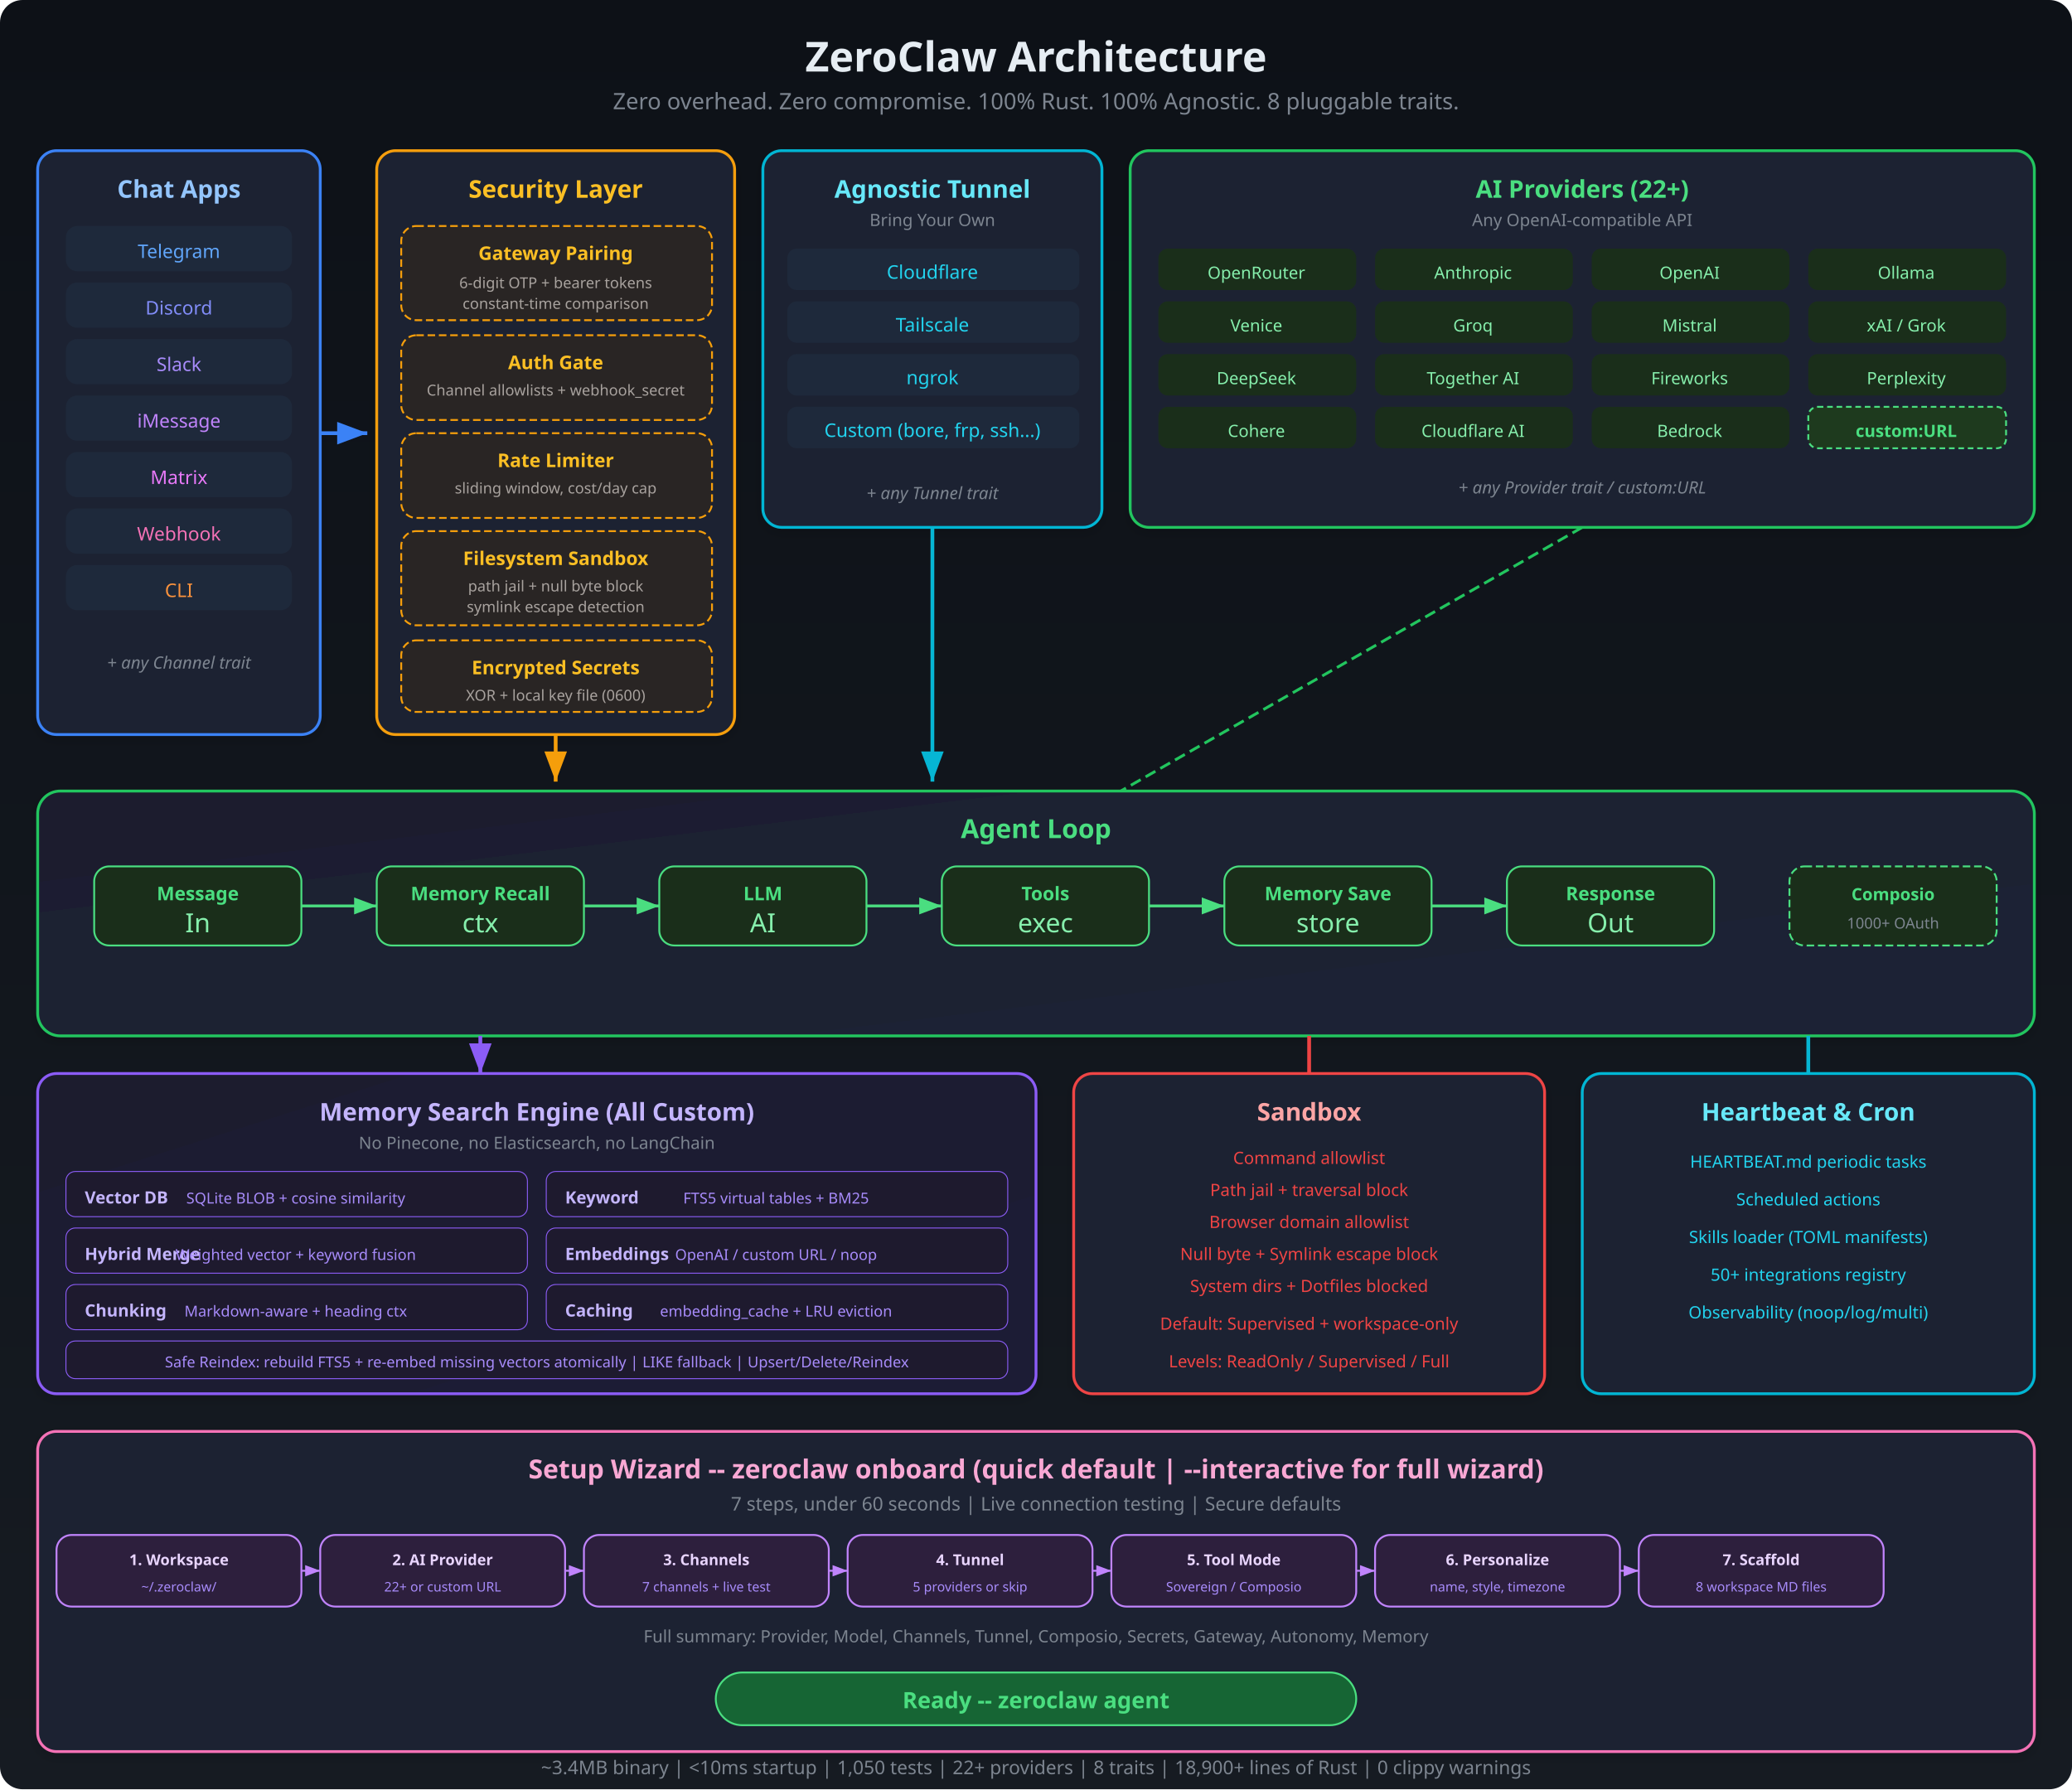
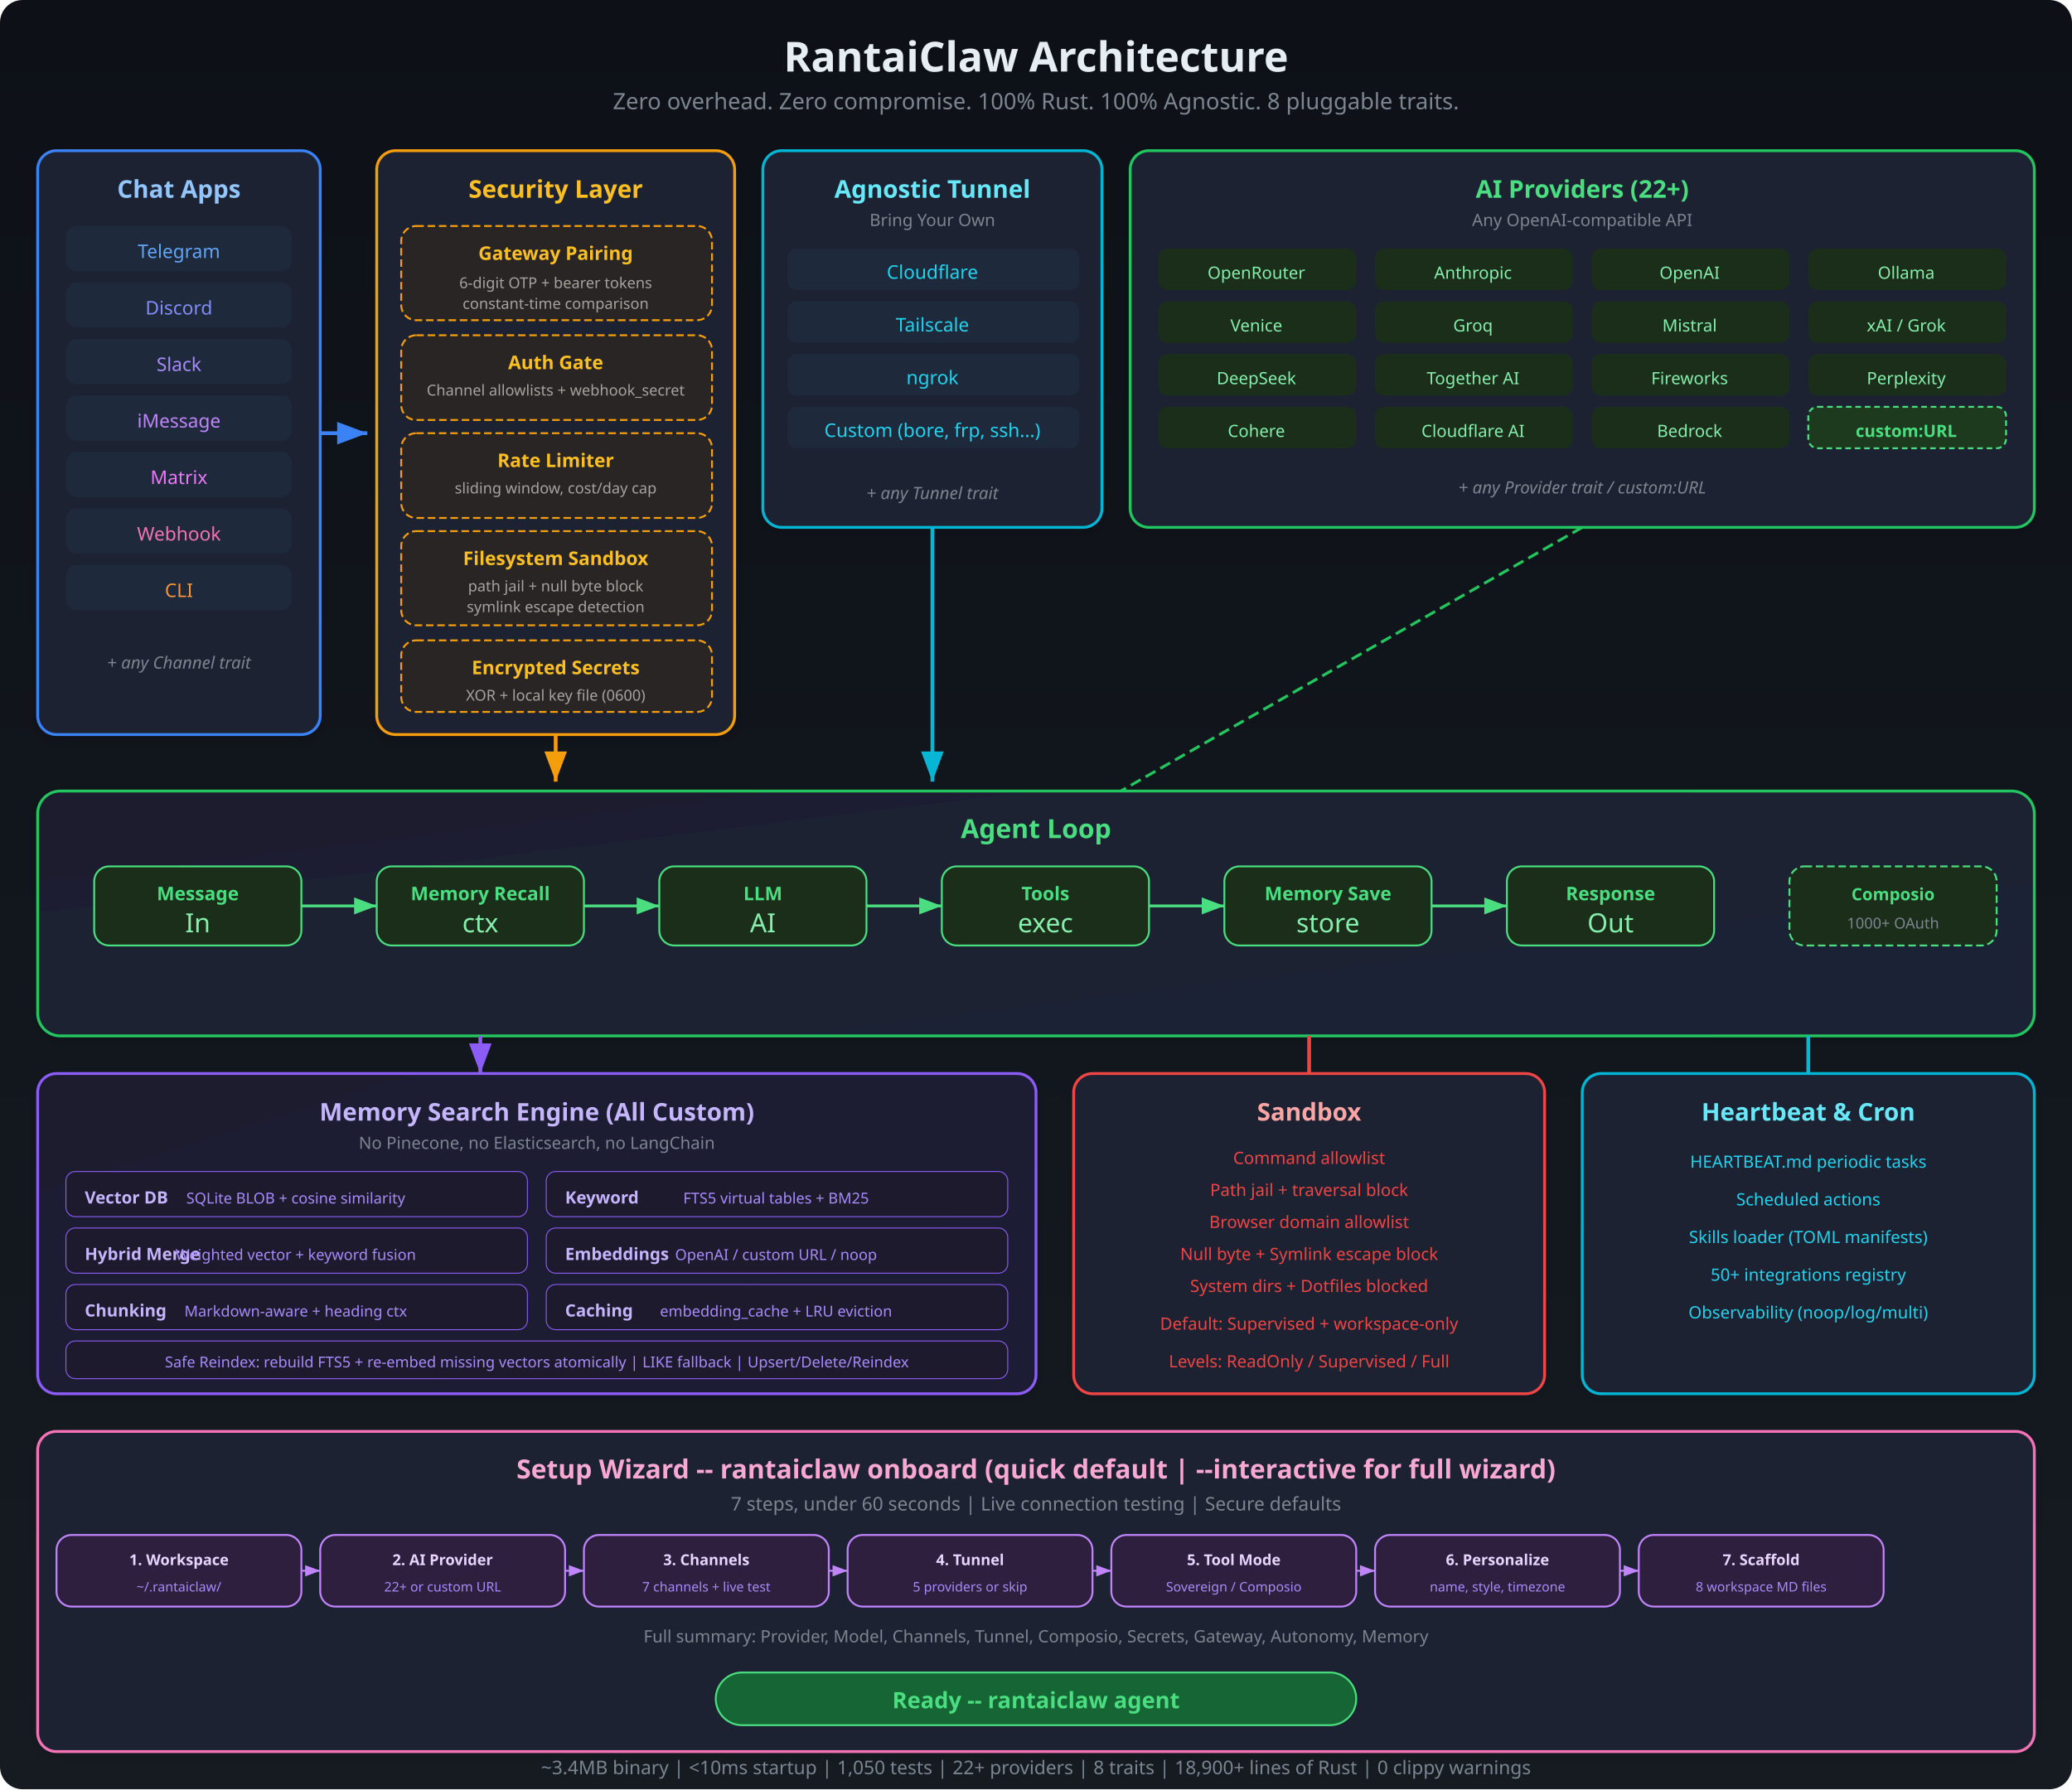
<svg xmlns="http://www.w3.org/2000/svg" viewBox="0 0 1100 950" font-family="'Segoe UI', system-ui, -apple-system, sans-serif">
  <defs>
    <filter id="shadow" x="-4%" y="-4%" width="108%" height="108%">
      <feDropShadow dx="0" dy="2" stdDeviation="3" flood-opacity="0.15" />
    </filter>
    <linearGradient id="bgGrad" x1="0" y1="0" x2="0" y2="1">
      <stop offset="0%" stop-color="#0d1117" />
      <stop offset="100%" stop-color="#161b22" />
    </linearGradient>
    <linearGradient id="agentGrad" x1="0" y1="0" x2="1" y2="1">
      <stop offset="0%" stop-color="#1a1e2e" />
      <stop offset="100%" stop-color="#1e2436" />
    </linearGradient>
    <linearGradient id="memGrad" x1="0" y1="0" x2="1" y2="1">
      <stop offset="0%" stop-color="#1a1a2e" />
      <stop offset="100%" stop-color="#1e1e36" />
    </linearGradient>
    <marker id="arrowBlue" markerWidth="8" markerHeight="6" refX="8" refY="3" orient="auto">
      <path d="M0,0 L8,3 L0,6" fill="#3b82f6" />
    </marker>
    <marker id="arrowAmber" markerWidth="8" markerHeight="6" refX="8" refY="3" orient="auto">
      <path d="M0,0 L8,3 L0,6" fill="#f59e0b" />
    </marker>
    <marker id="arrowGreen" markerWidth="8" markerHeight="6" refX="8" refY="3" orient="auto">
      <path d="M0,0 L8,3 L0,6" fill="#4ade80" />
    </marker>
    <marker id="arrowCyan" markerWidth="8" markerHeight="6" refX="8" refY="3" orient="auto">
      <path d="M0,0 L8,3 L0,6" fill="#06b6d4" />
    </marker>
    <marker id="arrowPurple" markerWidth="8" markerHeight="6" refX="8" refY="3" orient="auto">
      <path d="M0,0 L8,3 L0,6" fill="#c084fc" />
    </marker>
    <marker id="arrowViolet" markerWidth="8" markerHeight="6" refX="8" refY="3" orient="auto">
      <path d="M0,0 L8,3 L0,6" fill="#8b5cf6" />
    </marker>
  </defs>
  <rect width="1100" height="950" rx="12" fill="url(#bgGrad)" />
-   <text x="550" y="38" text-anchor="middle" fill="#e6edf3" font-size="22" font-weight="700">ZeroClaw Architecture</text>
+   <text x="550" y="38" text-anchor="middle" fill="#e6edf3" font-size="22" font-weight="700">RantaiClaw Architecture</text>
  <text x="550" y="58" text-anchor="middle" fill="#7d8590" font-size="12">Zero overhead. Zero compromise. 100% Rust. 100% Agnostic. 8 pluggable traits.</text>
  <rect x="20" y="80" width="150" height="310" rx="10" fill="#1c2333" stroke="#3b82f6" stroke-width="1.5" filter="url(#shadow)" />
  <text x="95" y="105" text-anchor="middle" fill="#93c5fd" font-size="13" font-weight="600">Chat Apps</text>
  <rect x="35" y="120" width="120" height="24" rx="6" fill="#1e293b" />
  <text x="95" y="137" text-anchor="middle" fill="#60a5fa" font-size="10">Telegram</text>
  <rect x="35" y="150" width="120" height="24" rx="6" fill="#1e293b" />
  <text x="95" y="167" text-anchor="middle" fill="#818cf8" font-size="10">Discord</text>
  <rect x="35" y="180" width="120" height="24" rx="6" fill="#1e293b" />
  <text x="95" y="197" text-anchor="middle" fill="#a78bfa" font-size="10">Slack</text>
  <rect x="35" y="210" width="120" height="24" rx="6" fill="#1e293b" />
  <text x="95" y="227" text-anchor="middle" fill="#c084fc" font-size="10">iMessage</text>
  <rect x="35" y="240" width="120" height="24" rx="6" fill="#1e293b" />
  <text x="95" y="257" text-anchor="middle" fill="#e879f9" font-size="10">Matrix</text>
  <rect x="35" y="270" width="120" height="24" rx="6" fill="#1e293b" />
  <text x="95" y="287" text-anchor="middle" fill="#f472b6" font-size="10">Webhook</text>
  <rect x="35" y="300" width="120" height="24" rx="6" fill="#1e293b" />
  <text x="95" y="317" text-anchor="middle" fill="#fb923c" font-size="10">CLI</text>
  <text x="95" y="355" text-anchor="middle" fill="#7d8590" font-size="9" font-style="italic">+ any Channel trait</text>
  <line x1="170" y1="230" x2="195" y2="230" stroke="#3b82f6" stroke-width="2" marker-end="url(#arrowBlue)" />
  <rect x="200" y="80" width="190" height="310" rx="10" fill="#1c2333" stroke="#f59e0b" stroke-width="1.5" filter="url(#shadow)" />
  <text x="295" y="105" text-anchor="middle" fill="#fbbf24" font-size="13" font-weight="600">Security Layer</text>
  <rect x="213" y="120" width="165" height="50" rx="8" fill="#292524" stroke="#f59e0b" stroke-width="1" stroke-dasharray="4,2" />
  <text x="295" y="138" text-anchor="middle" fill="#fbbf24" font-size="10" font-weight="600">Gateway Pairing</text>
  <text x="295" y="153" text-anchor="middle" fill="#a8a29e" font-size="8">6-digit OTP + bearer tokens</text>
  <text x="295" y="164" text-anchor="middle" fill="#a8a29e" font-size="8">constant-time comparison</text>
  <rect x="213" y="178" width="165" height="45" rx="8" fill="#292524" stroke="#f59e0b" stroke-width="1" stroke-dasharray="4,2" />
  <text x="295" y="196" text-anchor="middle" fill="#fbbf24" font-size="10" font-weight="600">Auth Gate</text>
  <text x="295" y="210" text-anchor="middle" fill="#a8a29e" font-size="8">Channel allowlists + webhook_secret</text>
  <rect x="213" y="230" width="165" height="45" rx="8" fill="#292524" stroke="#f59e0b" stroke-width="1" stroke-dasharray="4,2" />
  <text x="295" y="248" text-anchor="middle" fill="#fbbf24" font-size="10" font-weight="600">Rate Limiter</text>
  <text x="295" y="262" text-anchor="middle" fill="#a8a29e" font-size="8">sliding window, cost/day cap</text>
  <rect x="213" y="282" width="165" height="50" rx="8" fill="#292524" stroke="#f59e0b" stroke-width="1" stroke-dasharray="4,2" />
  <text x="295" y="300" text-anchor="middle" fill="#fbbf24" font-size="10" font-weight="600">Filesystem Sandbox</text>
  <text x="295" y="314" text-anchor="middle" fill="#a8a29e" font-size="8">path jail + null byte block</text>
  <text x="295" y="325" text-anchor="middle" fill="#a8a29e" font-size="8">symlink escape detection</text>
  <rect x="213" y="340" width="165" height="38" rx="8" fill="#292524" stroke="#f59e0b" stroke-width="1" stroke-dasharray="4,2" />
  <text x="295" y="358" text-anchor="middle" fill="#fbbf24" font-size="10" font-weight="600">Encrypted Secrets</text>
  <text x="295" y="372" text-anchor="middle" fill="#a8a29e" font-size="8">XOR + local key file (0600)</text>
  <line x1="295" y1="390" x2="295" y2="415" stroke="#f59e0b" stroke-width="2" marker-end="url(#arrowAmber)" />
  <rect x="405" y="80" width="180" height="200" rx="10" fill="#1c2333" stroke="#06b6d4" stroke-width="1.5" filter="url(#shadow)" />
  <text x="495" y="105" text-anchor="middle" fill="#67e8f9" font-size="13" font-weight="600">Agnostic Tunnel</text>
  <text x="495" y="120" text-anchor="middle" fill="#7d8590" font-size="9">Bring Your Own</text>
  <rect x="418" y="132" width="155" height="22" rx="5" fill="#1e293b" />
  <text x="495" y="148" text-anchor="middle" fill="#22d3ee" font-size="10">Cloudflare</text>
  <rect x="418" y="160" width="155" height="22" rx="5" fill="#1e293b" />
  <text x="495" y="176" text-anchor="middle" fill="#22d3ee" font-size="10">Tailscale</text>
  <rect x="418" y="188" width="155" height="22" rx="5" fill="#1e293b" />
  <text x="495" y="204" text-anchor="middle" fill="#22d3ee" font-size="10">ngrok</text>
  <rect x="418" y="216" width="155" height="22" rx="5" fill="#1e293b" />
  <text x="495" y="232" text-anchor="middle" fill="#22d3ee" font-size="10">Custom (bore, frp, ssh...)</text>
  <text x="495" y="265" text-anchor="middle" fill="#7d8590" font-size="9" font-style="italic">+ any Tunnel trait</text>
  <line x1="495" y1="280" x2="495" y2="415" stroke="#06b6d4" stroke-width="2" marker-end="url(#arrowCyan)" />
  <rect x="600" y="80" width="480" height="200" rx="10" fill="#1c2333" stroke="#22c55e" stroke-width="1.5" filter="url(#shadow)" />
  <text x="840" y="105" text-anchor="middle" fill="#4ade80" font-size="13" font-weight="600">AI Providers (22+)</text>
  <text x="840" y="120" text-anchor="middle" fill="#7d8590" font-size="9">Any OpenAI-compatible API</text>
  <rect x="615" y="132" width="105" height="22" rx="5" fill="#1a2e1a" />
  <text x="667" y="148" text-anchor="middle" fill="#86efac" font-size="9">OpenRouter</text>
  <rect x="730" y="132" width="105" height="22" rx="5" fill="#1a2e1a" />
  <text x="782" y="148" text-anchor="middle" fill="#86efac" font-size="9">Anthropic</text>
  <rect x="845" y="132" width="105" height="22" rx="5" fill="#1a2e1a" />
  <text x="897" y="148" text-anchor="middle" fill="#86efac" font-size="9">OpenAI</text>
  <rect x="960" y="132" width="105" height="22" rx="5" fill="#1a2e1a" />
  <text x="1012" y="148" text-anchor="middle" fill="#86efac" font-size="9">Ollama</text>
  <rect x="615" y="160" width="105" height="22" rx="5" fill="#1a2e1a" />
  <text x="667" y="176" text-anchor="middle" fill="#86efac" font-size="9">Venice</text>
  <rect x="730" y="160" width="105" height="22" rx="5" fill="#1a2e1a" />
  <text x="782" y="176" text-anchor="middle" fill="#86efac" font-size="9">Groq</text>
  <rect x="845" y="160" width="105" height="22" rx="5" fill="#1a2e1a" />
  <text x="897" y="176" text-anchor="middle" fill="#86efac" font-size="9">Mistral</text>
  <rect x="960" y="160" width="105" height="22" rx="5" fill="#1a2e1a" />
  <text x="1012" y="176" text-anchor="middle" fill="#86efac" font-size="9">xAI / Grok</text>
  <rect x="615" y="188" width="105" height="22" rx="5" fill="#1a2e1a" />
  <text x="667" y="204" text-anchor="middle" fill="#86efac" font-size="9">DeepSeek</text>
  <rect x="730" y="188" width="105" height="22" rx="5" fill="#1a2e1a" />
  <text x="782" y="204" text-anchor="middle" fill="#86efac" font-size="9">Together AI</text>
  <rect x="845" y="188" width="105" height="22" rx="5" fill="#1a2e1a" />
  <text x="897" y="204" text-anchor="middle" fill="#86efac" font-size="9">Fireworks</text>
  <rect x="960" y="188" width="105" height="22" rx="5" fill="#1a2e1a" />
  <text x="1012" y="204" text-anchor="middle" fill="#86efac" font-size="9">Perplexity</text>
  <rect x="615" y="216" width="105" height="22" rx="5" fill="#1a2e1a" />
  <text x="667" y="232" text-anchor="middle" fill="#86efac" font-size="9">Cohere</text>
  <rect x="730" y="216" width="105" height="22" rx="5" fill="#1a2e1a" />
  <text x="782" y="232" text-anchor="middle" fill="#86efac" font-size="9">Cloudflare AI</text>
  <rect x="845" y="216" width="105" height="22" rx="5" fill="#1a2e1a" />
  <text x="897" y="232" text-anchor="middle" fill="#86efac" font-size="9">Bedrock</text>
  <rect x="960" y="216" width="105" height="22" rx="5" fill="#1e3a1e" stroke="#4ade80" stroke-width="1" stroke-dasharray="3,2" />
  <text x="1012" y="232" text-anchor="middle" fill="#4ade80" font-size="9" font-weight="600">custom:URL</text>
  <text x="840" y="262" text-anchor="middle" fill="#7d8590" font-size="9" font-style="italic">+ any Provider trait / custom:URL</text>
  <line x1="840" y1="280" x2="560" y2="440" stroke="#22c55e" stroke-width="1.5" stroke-dasharray="6,3" marker-end="url(#arrowGreen)" />
  <rect x="20" y="420" width="1060" height="130" rx="12" fill="url(#agentGrad)" stroke="#22c55e" stroke-width="1.5" filter="url(#shadow)" />
  <text x="550" y="445" text-anchor="middle" fill="#4ade80" font-size="14" font-weight="700">Agent Loop</text>
  <rect x="50" y="460" width="110" height="42" rx="8" fill="#1a2e1a" stroke="#4ade80" stroke-width="1" />
  <text x="105" y="478" text-anchor="middle" fill="#4ade80" font-size="10" font-weight="600">Message</text>
  <text x="105" y="495" text-anchor="middle" fill="#86efac" font-size="14">In</text>
  <rect x="200" y="460" width="110" height="42" rx="8" fill="#1a2e1a" stroke="#4ade80" stroke-width="1" />
  <text x="255" y="478" text-anchor="middle" fill="#4ade80" font-size="10" font-weight="600">Memory Recall</text>
  <text x="255" y="495" text-anchor="middle" fill="#86efac" font-size="14">ctx</text>
  <rect x="350" y="460" width="110" height="42" rx="8" fill="#1a2e1a" stroke="#4ade80" stroke-width="1" />
  <text x="405" y="478" text-anchor="middle" fill="#4ade80" font-size="10" font-weight="600">LLM</text>
  <text x="405" y="495" text-anchor="middle" fill="#86efac" font-size="14">AI</text>
  <rect x="500" y="460" width="110" height="42" rx="8" fill="#1a2e1a" stroke="#4ade80" stroke-width="1" />
  <text x="555" y="478" text-anchor="middle" fill="#4ade80" font-size="10" font-weight="600">Tools</text>
  <text x="555" y="495" text-anchor="middle" fill="#86efac" font-size="14">exec</text>
  <rect x="650" y="460" width="110" height="42" rx="8" fill="#1a2e1a" stroke="#4ade80" stroke-width="1" />
  <text x="705" y="478" text-anchor="middle" fill="#4ade80" font-size="10" font-weight="600">Memory Save</text>
  <text x="705" y="495" text-anchor="middle" fill="#86efac" font-size="14">store</text>
  <rect x="800" y="460" width="110" height="42" rx="8" fill="#1a2e1a" stroke="#4ade80" stroke-width="1" />
  <text x="855" y="478" text-anchor="middle" fill="#4ade80" font-size="10" font-weight="600">Response</text>
  <text x="855" y="495" text-anchor="middle" fill="#86efac" font-size="14">Out</text>
  <rect x="950" y="460" width="110" height="42" rx="8" fill="#1a2e1a" stroke="#4ade80" stroke-width="1" stroke-dasharray="4,2" />
  <text x="1005" y="478" text-anchor="middle" fill="#4ade80" font-size="9" font-weight="600">Composio</text>
  <text x="1005" y="493" text-anchor="middle" fill="#7d8590" font-size="8">1000+ OAuth</text>
  <line x1="160" y1="481" x2="200" y2="481" stroke="#4ade80" stroke-width="1.5" marker-end="url(#arrowGreen)" />
  <line x1="310" y1="481" x2="350" y2="481" stroke="#4ade80" stroke-width="1.5" marker-end="url(#arrowGreen)" />
  <line x1="460" y1="481" x2="500" y2="481" stroke="#4ade80" stroke-width="1.5" marker-end="url(#arrowGreen)" />
  <line x1="610" y1="481" x2="650" y2="481" stroke="#4ade80" stroke-width="1.5" marker-end="url(#arrowGreen)" />
  <line x1="760" y1="481" x2="800" y2="481" stroke="#4ade80" stroke-width="1.5" marker-end="url(#arrowGreen)" />
  <rect x="20" y="570" width="530" height="170" rx="10" fill="url(#memGrad)" stroke="#8b5cf6" stroke-width="1.5" filter="url(#shadow)" />
  <text x="285" y="595" text-anchor="middle" fill="#c4b5fd" font-size="13" font-weight="700">Memory Search Engine (All Custom)</text>
  <text x="285" y="610" text-anchor="middle" fill="#7d8590" font-size="9">No Pinecone, no Elasticsearch, no LangChain</text>
  <rect x="35" y="622" width="245" height="24" rx="5" fill="#1e1a2e" stroke="#8b5cf6" stroke-width="0.5" />
  <text x="45" y="639" fill="#c4b5fd" font-size="9" font-weight="600">Vector DB</text>
  <text x="157" y="639" text-anchor="middle" fill="#a78bfa" font-size="8">SQLite BLOB + cosine similarity</text>
  <rect x="290" y="622" width="245" height="24" rx="5" fill="#1e1a2e" stroke="#8b5cf6" stroke-width="0.5" />
  <text x="300" y="639" fill="#c4b5fd" font-size="9" font-weight="600">Keyword</text>
  <text x="412" y="639" text-anchor="middle" fill="#a78bfa" font-size="8">FTS5 virtual tables + BM25</text>
  <rect x="35" y="652" width="245" height="24" rx="5" fill="#1e1a2e" stroke="#8b5cf6" stroke-width="0.5" />
  <text x="45" y="669" fill="#c4b5fd" font-size="9" font-weight="600">Hybrid Merge</text>
  <text x="157" y="669" text-anchor="middle" fill="#a78bfa" font-size="8">Weighted vector + keyword fusion</text>
  <rect x="290" y="652" width="245" height="24" rx="5" fill="#1e1a2e" stroke="#8b5cf6" stroke-width="0.5" />
  <text x="300" y="669" fill="#c4b5fd" font-size="9" font-weight="600">Embeddings</text>
  <text x="412" y="669" text-anchor="middle" fill="#a78bfa" font-size="8">OpenAI / custom URL / noop</text>
  <rect x="35" y="682" width="245" height="24" rx="5" fill="#1e1a2e" stroke="#8b5cf6" stroke-width="0.5" />
  <text x="45" y="699" fill="#c4b5fd" font-size="9" font-weight="600">Chunking</text>
  <text x="157" y="699" text-anchor="middle" fill="#a78bfa" font-size="8">Markdown-aware + heading ctx</text>
  <rect x="290" y="682" width="245" height="24" rx="5" fill="#1e1a2e" stroke="#8b5cf6" stroke-width="0.5" />
  <text x="300" y="699" fill="#c4b5fd" font-size="9" font-weight="600">Caching</text>
  <text x="412" y="699" text-anchor="middle" fill="#a78bfa" font-size="8">embedding_cache + LRU eviction</text>
  <rect x="35" y="712" width="500" height="20" rx="5" fill="#1e1a2e" stroke="#8b5cf6" stroke-width="0.5" />
  <text x="285" y="726" text-anchor="middle" fill="#a78bfa" font-size="8">Safe Reindex: rebuild FTS5 + re-embed missing vectors atomically | LIKE fallback | Upsert/Delete/Reindex</text>
  <line x1="255" y1="550" x2="255" y2="570" stroke="#8b5cf6" stroke-width="2" marker-end="url(#arrowViolet)" />
  <rect x="570" y="570" width="250" height="170" rx="10" fill="#1c2333" stroke="#ef4444" stroke-width="1.5" filter="url(#shadow)" />
  <text x="695" y="595" text-anchor="middle" fill="#fca5a5" font-size="13" font-weight="600">Sandbox</text>
  <text x="695" y="618" text-anchor="middle" fill="#ef4444" font-size="9">Command allowlist</text>
  <text x="695" y="635" text-anchor="middle" fill="#ef4444" font-size="9">Path jail + traversal block</text>
  <text x="695" y="652" text-anchor="middle" fill="#ef4444" font-size="9">Browser domain allowlist</text>
  <text x="695" y="669" text-anchor="middle" fill="#ef4444" font-size="9">Null byte + Symlink escape block</text>
  <text x="695" y="686" text-anchor="middle" fill="#ef4444" font-size="9">System dirs + Dotfiles blocked</text>
  <text x="695" y="706" text-anchor="middle" fill="#ef4444" font-size="9">Default: Supervised + workspace-only</text>
  <text x="695" y="726" text-anchor="middle" fill="#ef4444" font-size="9">Levels: ReadOnly / Supervised / Full</text>
  <line x1="695" y1="550" x2="695" y2="570" stroke="#ef4444" stroke-width="2" />
  <rect x="840" y="570" width="240" height="170" rx="10" fill="#1c2333" stroke="#06b6d4" stroke-width="1.5" filter="url(#shadow)" />
  <text x="960" y="595" text-anchor="middle" fill="#67e8f9" font-size="13" font-weight="600">Heartbeat &amp; Cron</text>
  <text x="960" y="620" text-anchor="middle" fill="#22d3ee" font-size="9">HEARTBEAT.md periodic tasks</text>
  <text x="960" y="640" text-anchor="middle" fill="#22d3ee" font-size="9">Scheduled actions</text>
  <text x="960" y="660" text-anchor="middle" fill="#22d3ee" font-size="9">Skills loader (TOML manifests)</text>
  <text x="960" y="680" text-anchor="middle" fill="#22d3ee" font-size="9">50+ integrations registry</text>
  <text x="960" y="700" text-anchor="middle" fill="#22d3ee" font-size="9">Observability (noop/log/multi)</text>
  <line x1="960" y1="550" x2="960" y2="570" stroke="#06b6d4" stroke-width="2" />
  <rect x="20" y="760" width="1060" height="170" rx="10" fill="#1c2333" stroke="#f472b6" stroke-width="1.5" filter="url(#shadow)" />
-   <text x="550" y="785" text-anchor="middle" fill="#f9a8d4" font-size="14" font-weight="700">Setup Wizard  --  zeroclaw onboard (quick default | --interactive for full wizard)</text>
+   <text x="550" y="785" text-anchor="middle" fill="#f9a8d4" font-size="14" font-weight="700">Setup Wizard  --  rantaiclaw onboard (quick default | --interactive for full wizard)</text>
  <text x="550" y="802" text-anchor="middle" fill="#7d8590" font-size="10">7 steps, under 60 seconds | Live connection testing | Secure defaults</text>
  <rect x="30" y="815" width="130" height="38" rx="8" fill="#2d1f3d" stroke="#c084fc" stroke-width="1" />
  <text x="95" y="831" text-anchor="middle" fill="#e9d5ff" font-size="8" font-weight="600">1. Workspace</text>
-   <text x="95" y="845" text-anchor="middle" fill="#a78bfa" font-size="7">~/.zeroclaw/</text>
+   <text x="95" y="845" text-anchor="middle" fill="#a78bfa" font-size="7">~/.rantaiclaw/</text>
  <rect x="170" y="815" width="130" height="38" rx="8" fill="#2d1f3d" stroke="#c084fc" stroke-width="1" />
  <text x="235" y="831" text-anchor="middle" fill="#e9d5ff" font-size="8" font-weight="600">2. AI Provider</text>
  <text x="235" y="845" text-anchor="middle" fill="#a78bfa" font-size="7">22+ or custom URL</text>
  <rect x="310" y="815" width="130" height="38" rx="8" fill="#2d1f3d" stroke="#c084fc" stroke-width="1" />
  <text x="375" y="831" text-anchor="middle" fill="#e9d5ff" font-size="8" font-weight="600">3. Channels</text>
  <text x="375" y="845" text-anchor="middle" fill="#a78bfa" font-size="7">7 channels + live test</text>
  <rect x="450" y="815" width="130" height="38" rx="8" fill="#2d1f3d" stroke="#c084fc" stroke-width="1" />
  <text x="515" y="831" text-anchor="middle" fill="#e9d5ff" font-size="8" font-weight="600">4. Tunnel</text>
  <text x="515" y="845" text-anchor="middle" fill="#a78bfa" font-size="7">5 providers or skip</text>
  <rect x="590" y="815" width="130" height="38" rx="8" fill="#2d1f3d" stroke="#c084fc" stroke-width="1" />
  <text x="655" y="831" text-anchor="middle" fill="#e9d5ff" font-size="8" font-weight="600">5. Tool Mode</text>
  <text x="655" y="845" text-anchor="middle" fill="#a78bfa" font-size="7">Sovereign / Composio</text>
  <rect x="730" y="815" width="130" height="38" rx="8" fill="#2d1f3d" stroke="#c084fc" stroke-width="1" />
  <text x="795" y="831" text-anchor="middle" fill="#e9d5ff" font-size="8" font-weight="600">6. Personalize</text>
  <text x="795" y="845" text-anchor="middle" fill="#a78bfa" font-size="7">name, style, timezone</text>
  <rect x="870" y="815" width="130" height="38" rx="8" fill="#2d1f3d" stroke="#c084fc" stroke-width="1" />
  <text x="935" y="831" text-anchor="middle" fill="#e9d5ff" font-size="8" font-weight="600">7. Scaffold</text>
  <text x="935" y="845" text-anchor="middle" fill="#a78bfa" font-size="7">8 workspace MD files</text>
  <line x1="160" y1="834" x2="170" y2="834" stroke="#c084fc" stroke-width="1" marker-end="url(#arrowPurple)" />
  <line x1="300" y1="834" x2="310" y2="834" stroke="#c084fc" stroke-width="1" marker-end="url(#arrowPurple)" />
  <line x1="440" y1="834" x2="450" y2="834" stroke="#c084fc" stroke-width="1" marker-end="url(#arrowPurple)" />
  <line x1="580" y1="834" x2="590" y2="834" stroke="#c084fc" stroke-width="1" marker-end="url(#arrowPurple)" />
  <line x1="720" y1="834" x2="730" y2="834" stroke="#c084fc" stroke-width="1" marker-end="url(#arrowPurple)" />
  <line x1="860" y1="834" x2="870" y2="834" stroke="#c084fc" stroke-width="1" marker-end="url(#arrowPurple)" />
  <text x="550" y="872" text-anchor="middle" fill="#7d8590" font-size="9">Full summary: Provider, Model, Channels, Tunnel, Composio, Secrets, Gateway, Autonomy, Memory</text>
  <rect x="380" y="888" width="340" height="28" rx="14" fill="#166534" stroke="#4ade80" stroke-width="1" />
-   <text x="550" y="907" text-anchor="middle" fill="#4ade80" font-size="12" font-weight="600">Ready -- zeroclaw agent</text>
+   <text x="550" y="907" text-anchor="middle" fill="#4ade80" font-size="12" font-weight="600">Ready -- rantaiclaw agent</text>
  <text x="550" y="942" text-anchor="middle" fill="#7d8590" font-size="10">~3.4MB binary  |  &lt;10ms startup  |  1,050 tests  |  22+ providers  |  8 traits  |  18,900+ lines of Rust  |  0 clippy warnings</text>
</svg>
